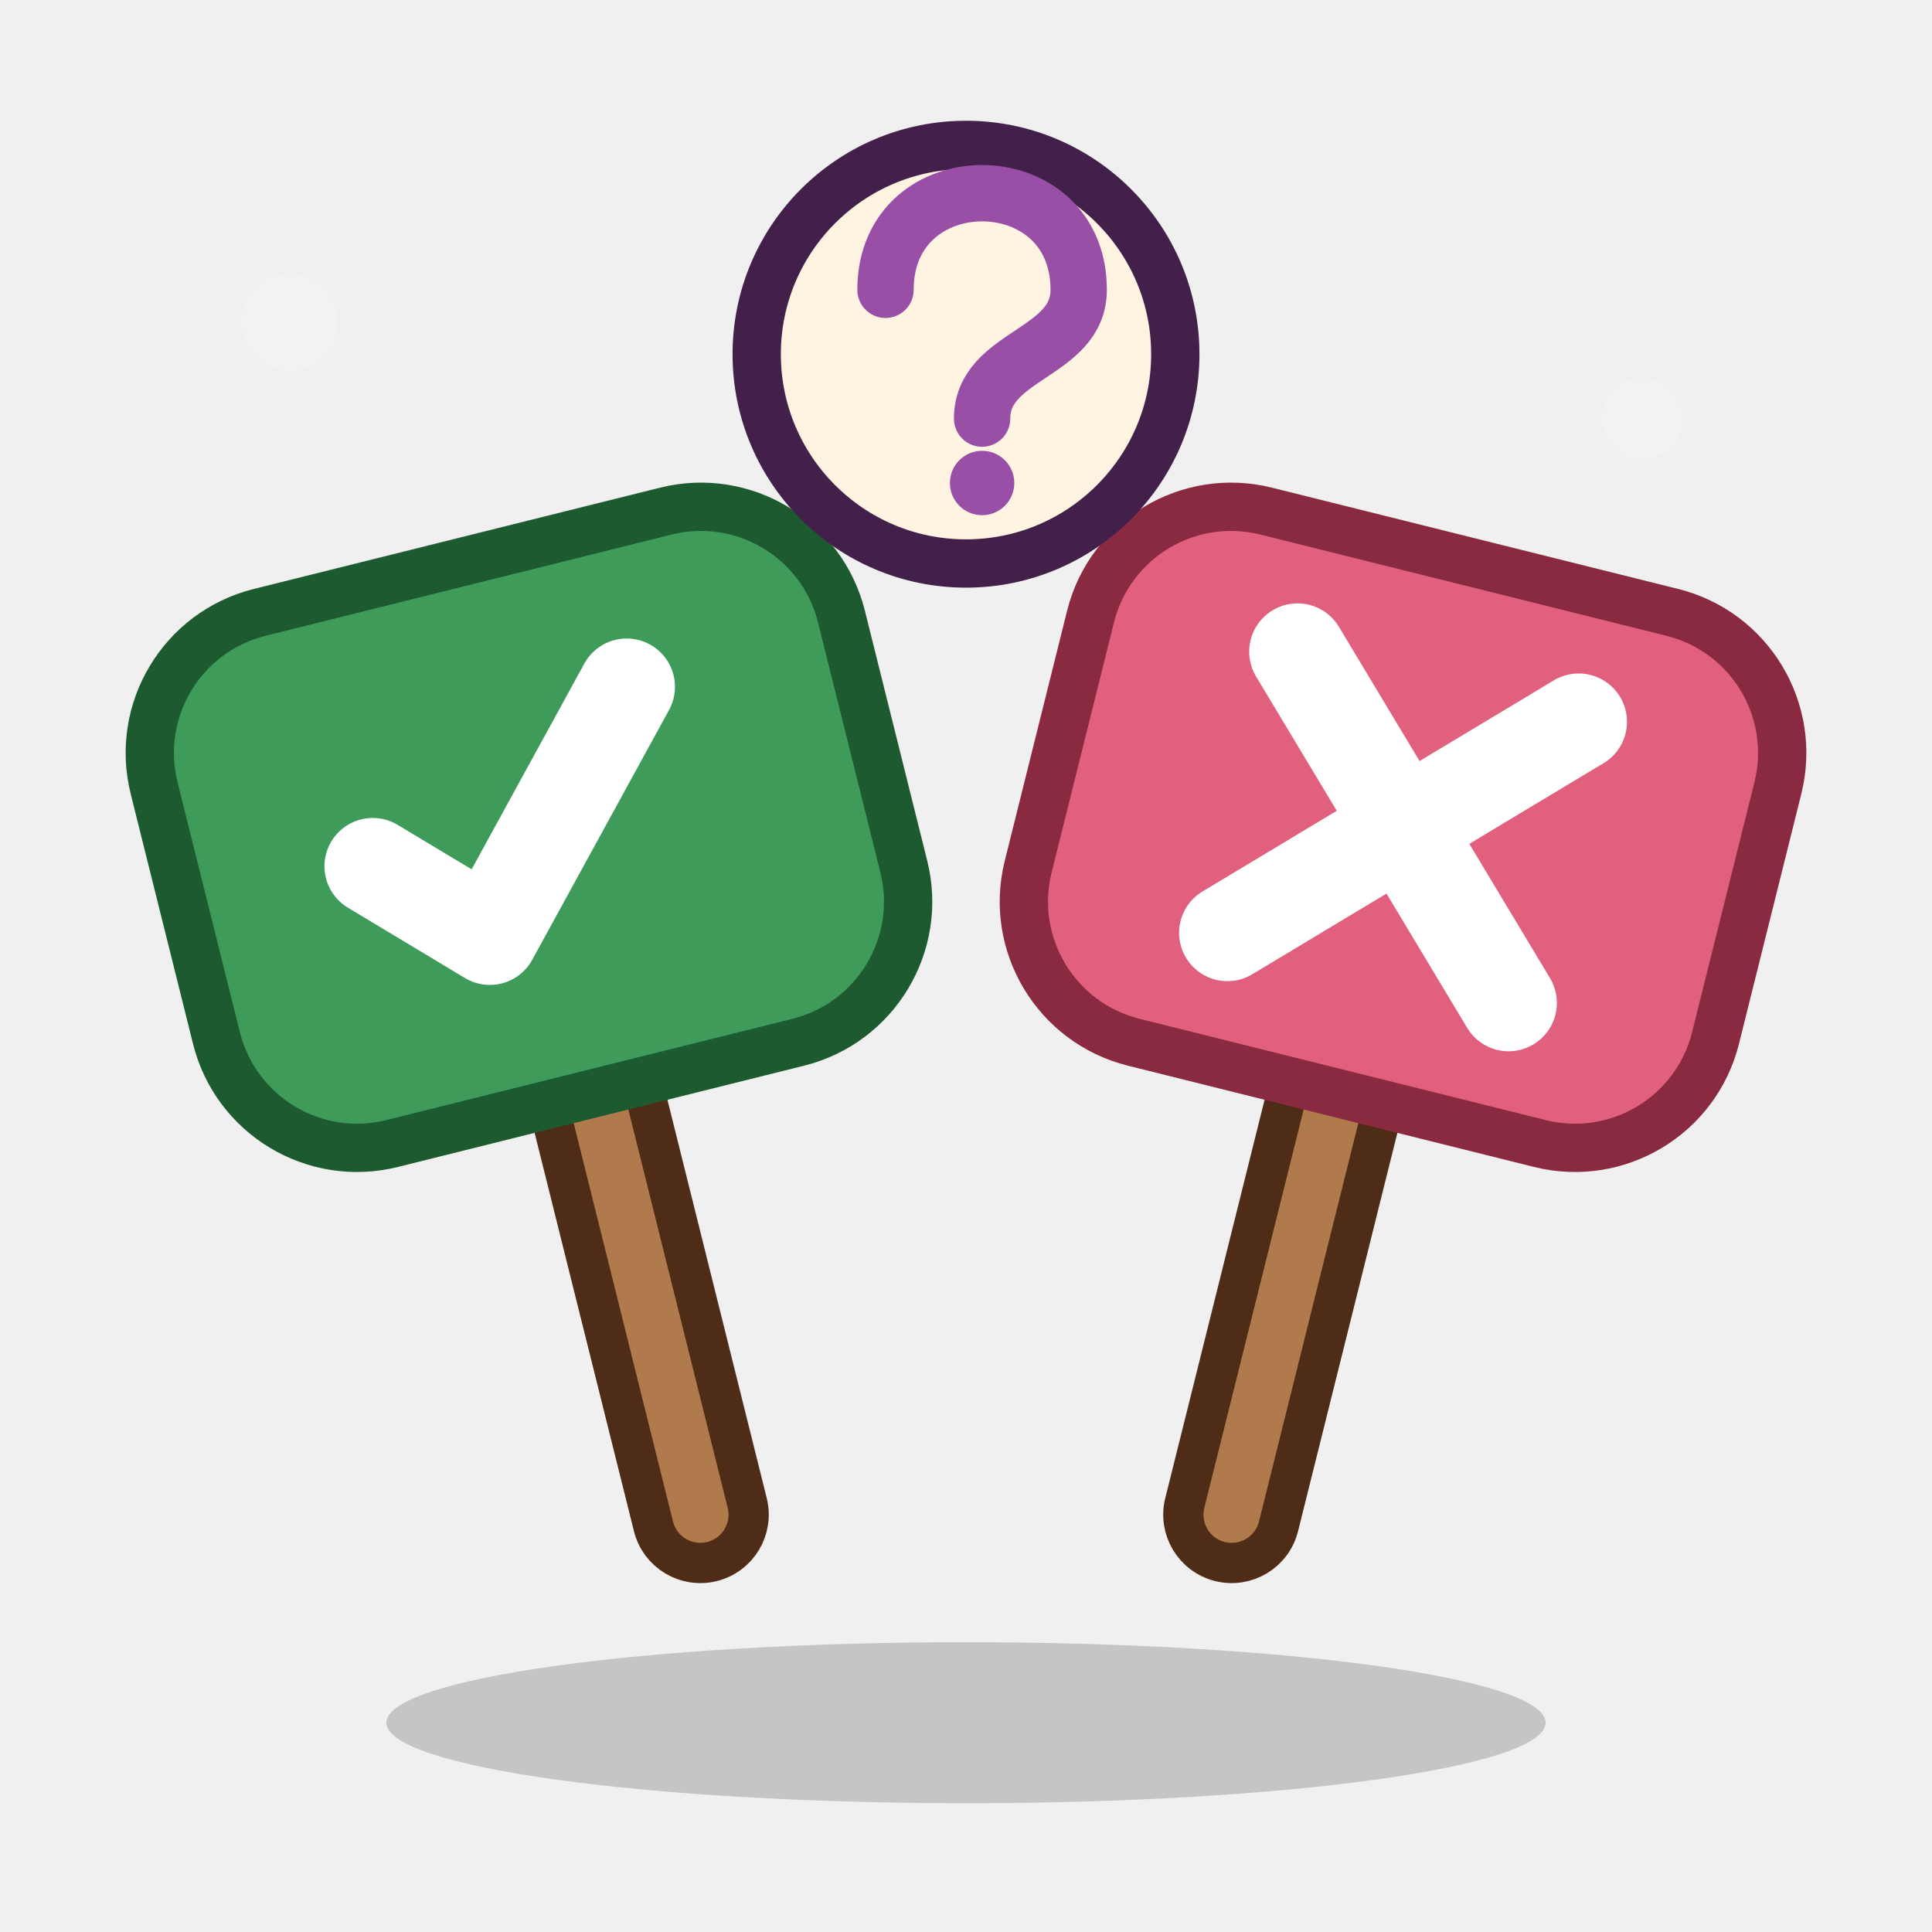
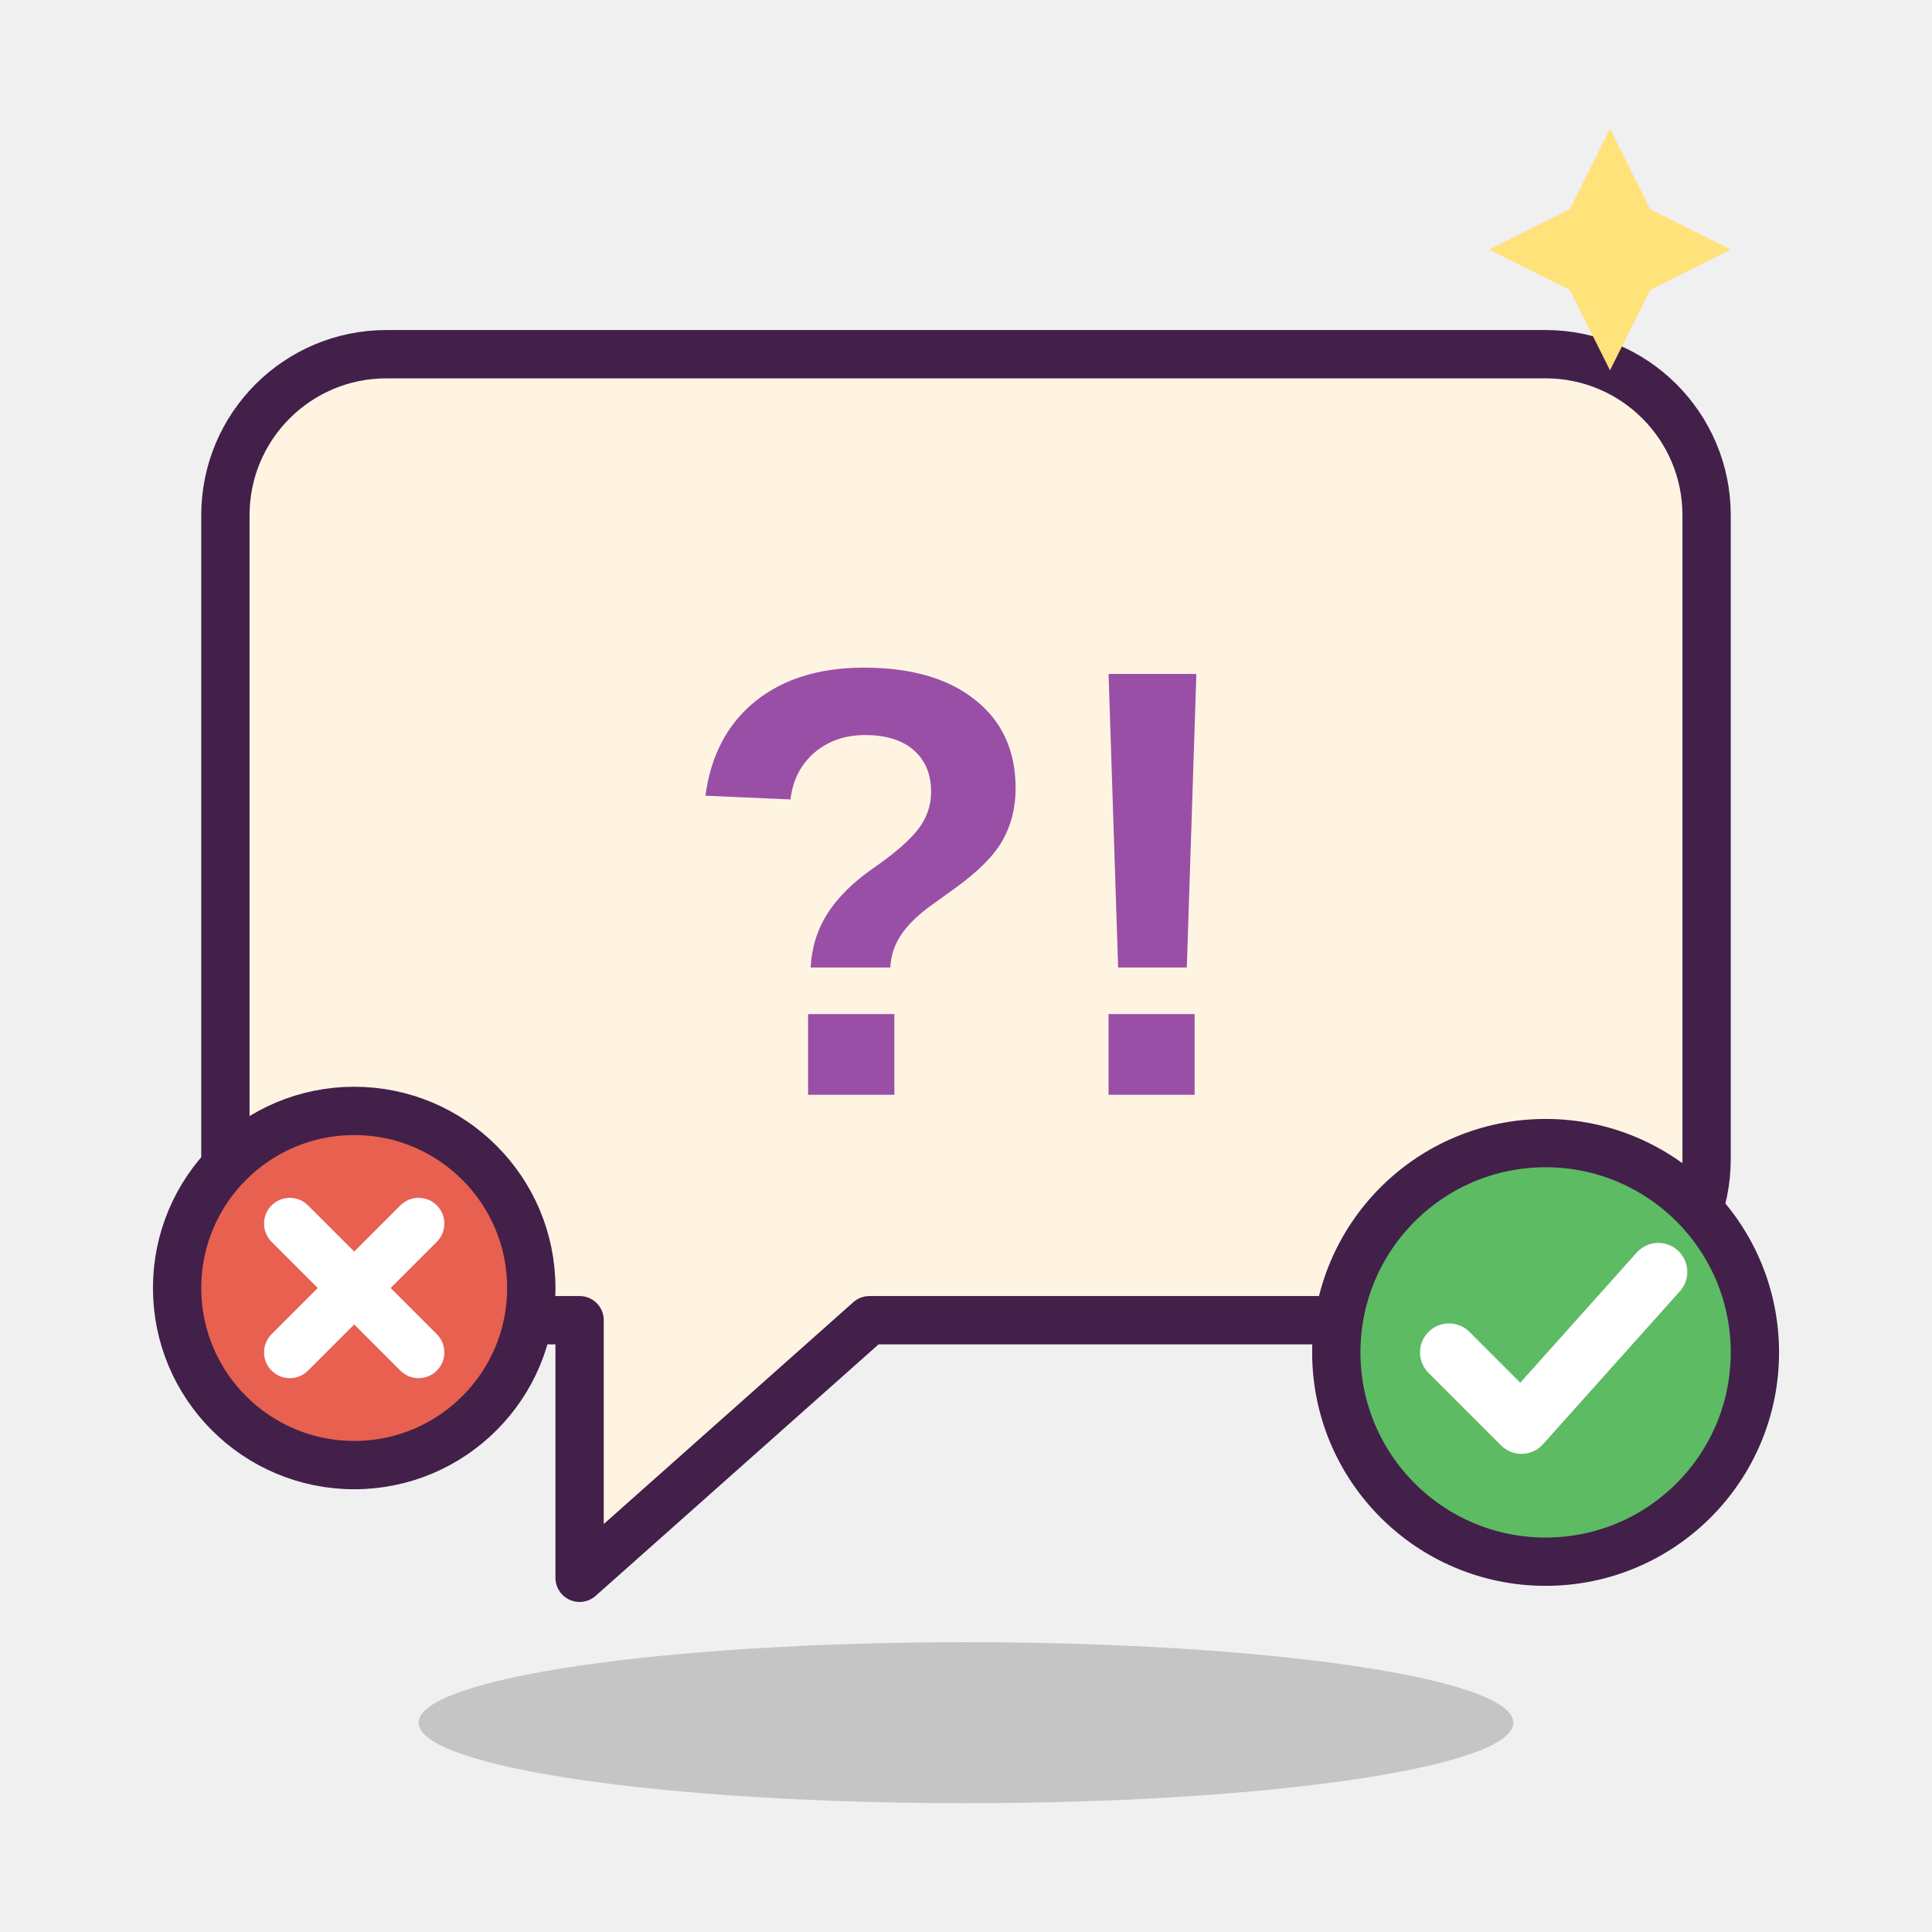
<svg xmlns="http://www.w3.org/2000/svg" viewBox="0 0 120 120" width="240" height="240">
-   <ellipse cx="60" cy="107" rx="36" ry="5" fill="#000" opacity=".18" />
-   <g fill="#FFFFFF" fill-opacity=".14">
-     <circle cx="18" cy="20" r="3" />
-     <circle cx="102" cy="26" r="2.5" />
-   </g>
-   <g transform="rotate(-14 36 64)">
-     <rect x="33" y="64" width="6" height="34" rx="3" fill="#B07A4C" stroke="#4E2C17" stroke-width="2.5" />
-     <rect x="14" y="34" width="44" height="34" rx="9" fill="#3E9B5A" stroke="#1E5A30" stroke-width="3" />
-     <path d="M26 51l6 6 12-13" fill="none" stroke="#fff" stroke-width="6" stroke-linecap="round" stroke-linejoin="round" />
-   </g>
-   <g transform="rotate(14 84 64)">
-     <rect x="81" y="64" width="6" height="34" rx="3" fill="#B07A4C" stroke="#4E2C17" stroke-width="2.5" />
-     <rect x="62" y="34" width="44" height="34" rx="9" fill="#E0607E" stroke="#8A2A40" stroke-width="3" />
-     <path d="M75 42l18 18M93 42L75 60" fill="none" stroke="#fff" stroke-width="6" stroke-linecap="round" />
-   </g>
-   <circle cx="60" cy="22" r="13" fill="#FFF4E2" stroke="#42204A" stroke-width="3" />
-   <path d="M55 18c0-4 3-6 6-6s6 2 6 6c0 4-6 4-6 8" fill="none" stroke="#9A4FA6" stroke-width="3.5" stroke-linecap="round" />
-   <circle cx="61" cy="30" r="2" fill="#9A4FA6" />
+   <ellipse cx="60" cy="107" rx="34" ry="5" fill="#000" opacity=".18" />
+   <path d="M24 22h72a10 10 0 0 1 10 10v40a10 10 0 0 1-10 10H54l-18 16v-16H24a10 10 0 0 1-10-10V32a10 10 0 0 1 10-10z" fill="#FFF4E2" stroke="#42204A" stroke-width="3" stroke-linejoin="round" />
+   <text x="60" y="68" text-anchor="middle" font-family="Arial,Helvetica,sans-serif" font-weight="900" font-size="38" fill="#9A4FA6">?!</text>
+   <circle cx="96" cy="84" r="13" fill="#5DBB63" stroke="#42204A" stroke-width="3" />
+   <path d="M90 84l4.5 4.5L103 79" fill="none" stroke="#FFF" stroke-width="3.6" stroke-linecap="round" stroke-linejoin="round" />
+   <circle cx="22" cy="80" r="11" fill="#E8604F" stroke="#42204A" stroke-width="3" />
+   <path d="M18 76l8 8M26 76l-8 8" stroke="#FFF" stroke-width="3.2" stroke-linecap="round" />
+   <path d="M100 8l2.5 5 5 2.5-5 2.5-2.5 5-2.5-5-5-2.5 5-2.5Z" fill="#FFE27A" />
</svg>
